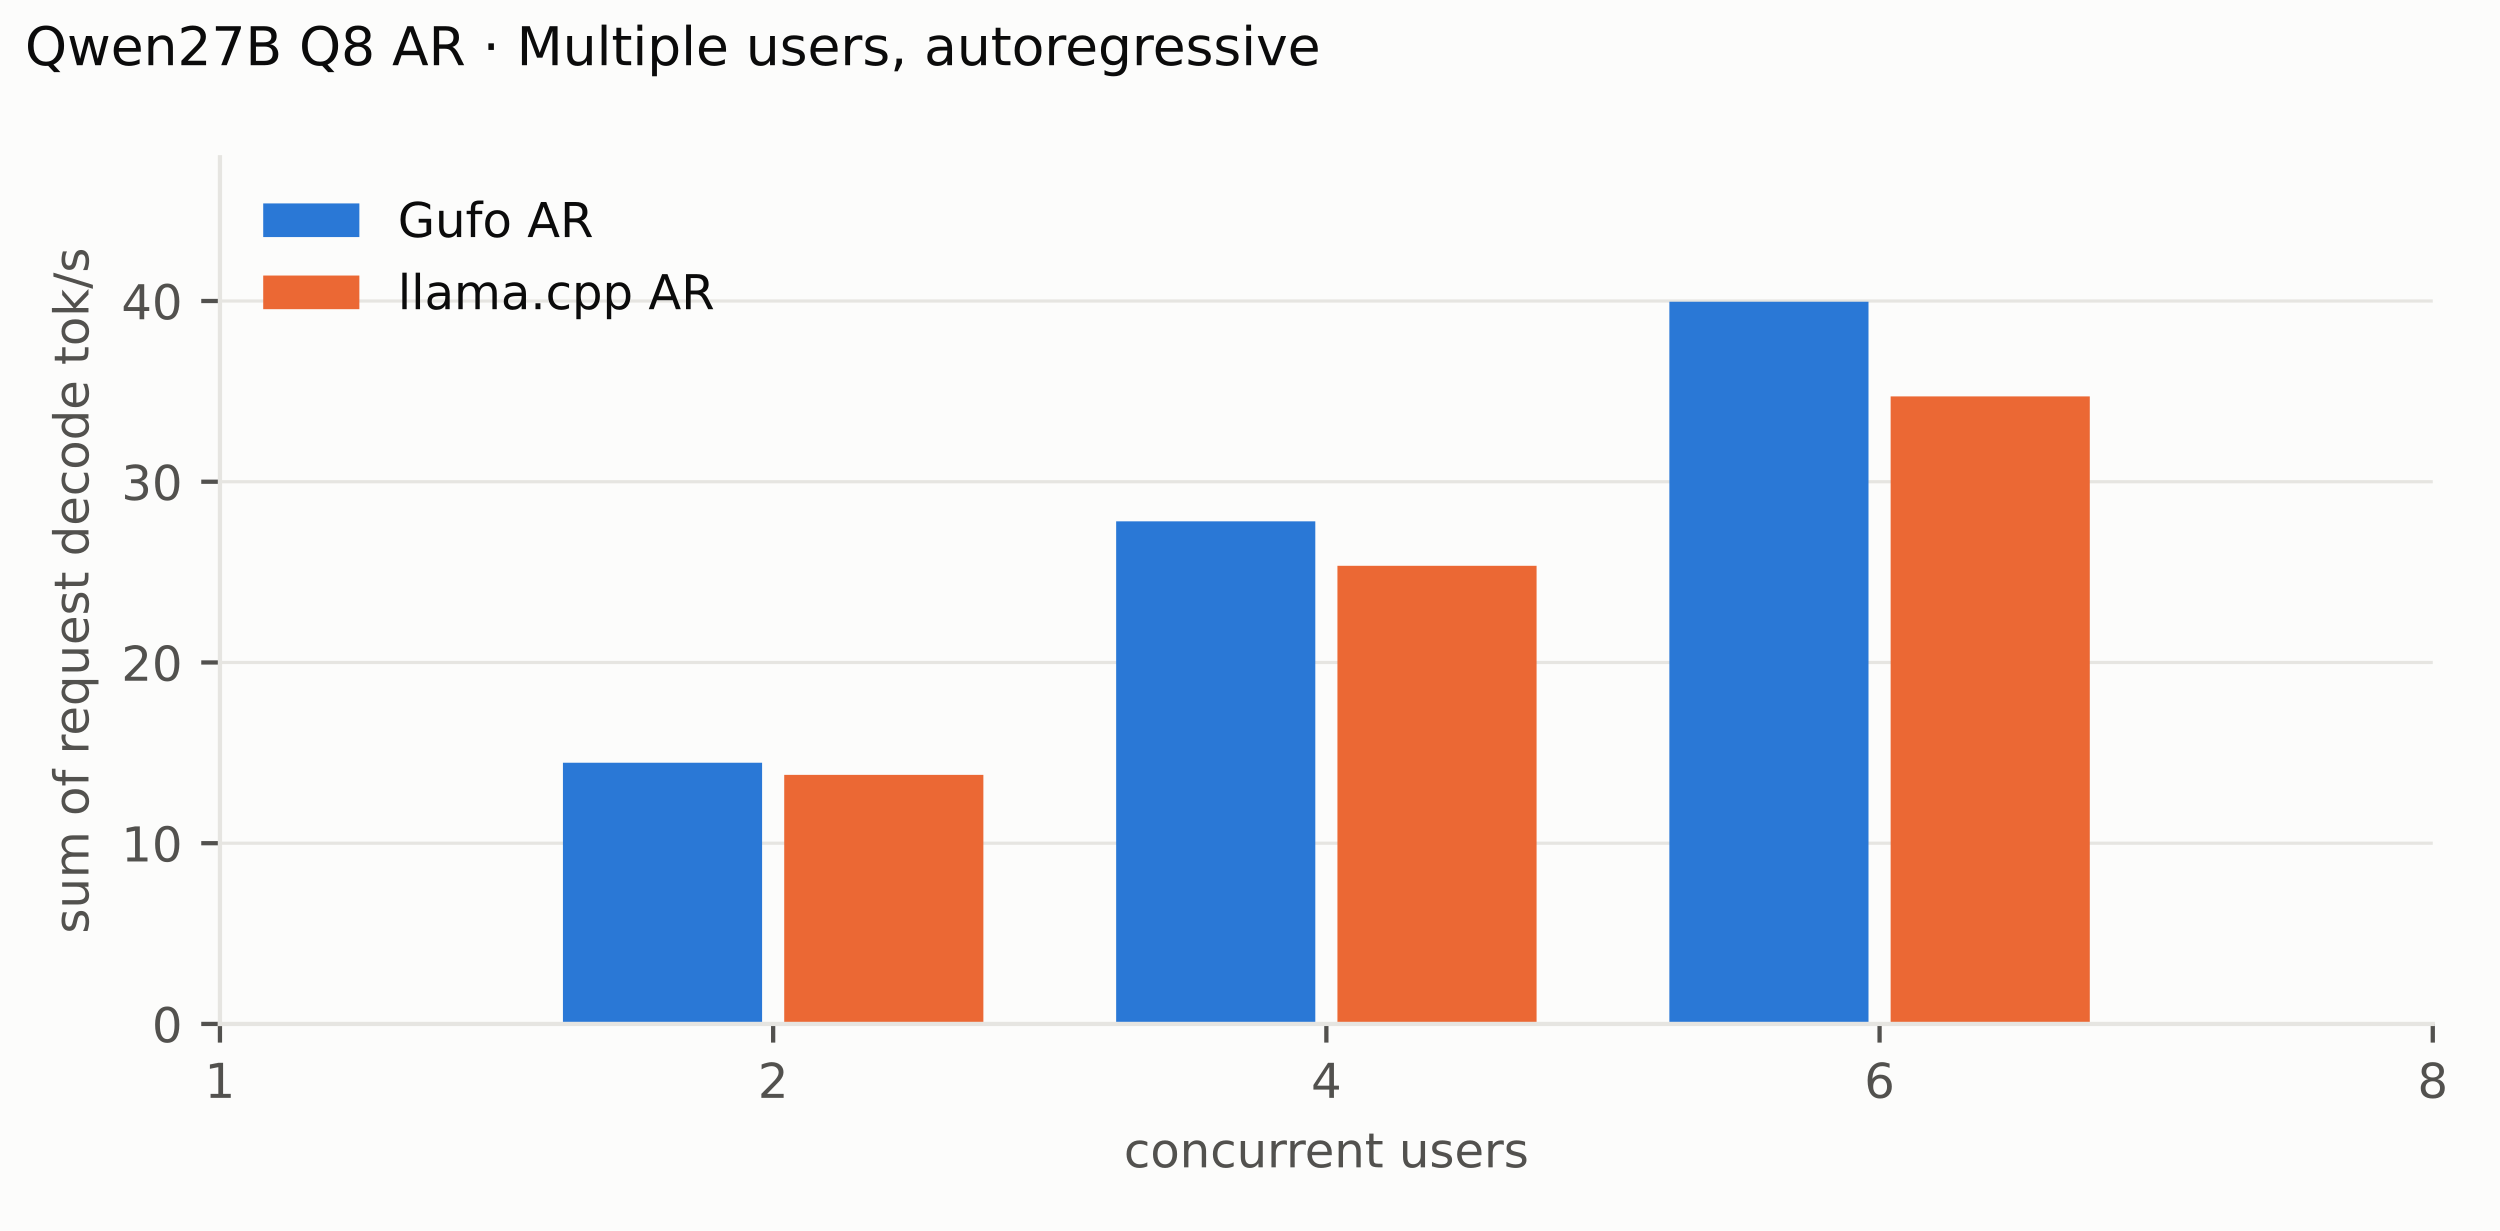
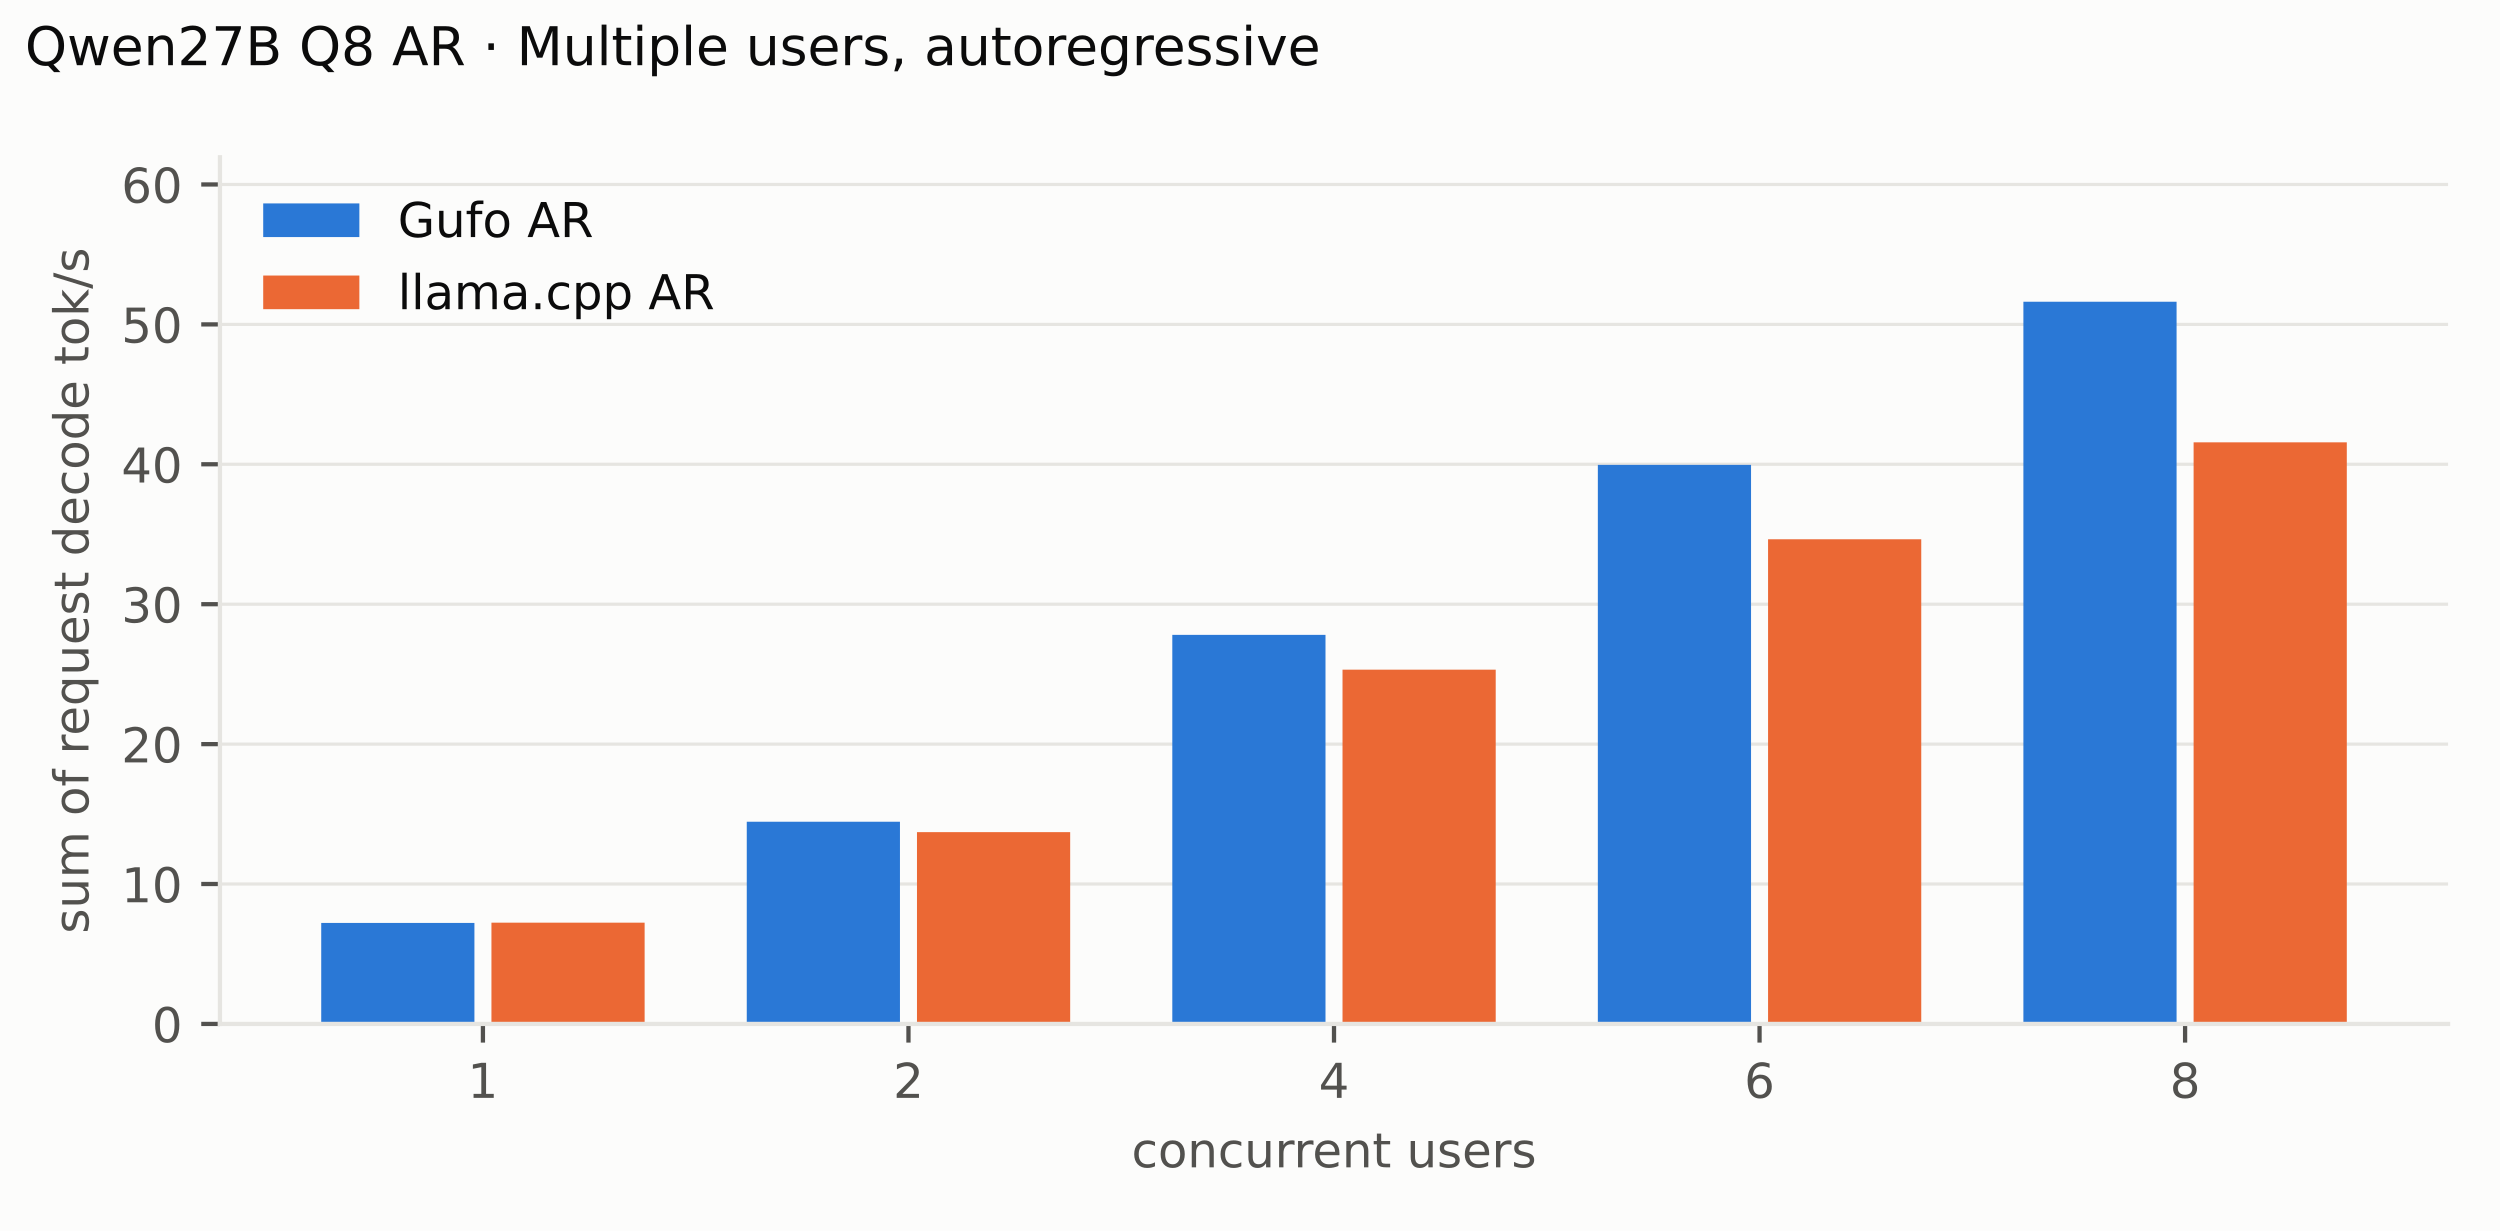
<svg xmlns="http://www.w3.org/2000/svg" xmlns:xlink="http://www.w3.org/1999/xlink" width="468pt" height="230.4pt" viewBox="0 0 468 230.4" version="1.1">
  <defs>
    <style type="text/css">*{stroke-linejoin: round; stroke-linecap: butt}</style>
  </defs>
  <g id="figure_1">
    <g id="patch_1">
      <path d="M 0 230.4 L 468 230.4 L 468 0 L 0 0 z " style="fill: #fcfcfb" />
    </g>
    <g id="axes_1">
      <g id="patch_2">
-         <path d="M 41.173 191.68 L 455.417 191.68 L 455.417 29.441 L 41.173 29.441 z " style="fill: #fcfcfb" />
+         <path d="M 41.173 191.68 L 458.28 191.68 L 458.28 29.441 L 41.173 29.441 z " style="fill: #fcfcfb" />
      </g>
      <g id="matplotlib.axis_1">
        <g id="xtick_1">
          <g id="line2d_1">
            <defs>
              <path id="m1ebf051f68" d="M 0 0 L 0 3.5 " style="stroke: #52514e; stroke-width: 0.8" />
            </defs>
            <g>
-               <use xlink:href="#m1ebf051f68" x="41.173" y="191.68" style="fill: #52514e; stroke: #52514e; stroke-width: 0.8" />
+               <use xlink:href="#m1ebf051f68" x="90.404" y="191.68" style="fill: #52514e; stroke: #52514e; stroke-width: 0.8" />
            </g>
          </g>
          <g id="text_1">
-             <text style="font-size: 9px; font-family: 'DejaVu Sans', 'Bitstream Vera Sans', 'Computer Modern Sans Serif', 'Lucida Grande', 'Verdana', 'Geneva', 'Lucid', 'Arial', 'Helvetica', 'Avant Garde', sans-serif; text-anchor: middle; fill: #52514e" x="41.173" y="205.518" transform="rotate(-0 41.1732 205.5179)">1</text>
+             <text style="font-size: 9px; font-family: 'DejaVu Sans', 'Bitstream Vera Sans', 'Computer Modern Sans Serif', 'Lucida Grande', 'Verdana', 'Geneva', 'Lucid', 'Arial', 'Helvetica', 'Avant Garde', sans-serif; text-anchor: middle; fill: #52514e" x="90.404" y="205.518" transform="rotate(-0 90.40391 205.5179)">1</text>
          </g>
        </g>
        <g id="xtick_2">
          <g id="line2d_2">
            <g>
-               <use xlink:href="#m1ebf051f68" x="144.734" y="191.68" style="fill: #52514e; stroke: #52514e; stroke-width: 0.8" />
+               <use xlink:href="#m1ebf051f68" x="170.065" y="191.68" style="fill: #52514e; stroke: #52514e; stroke-width: 0.8" />
            </g>
          </g>
          <g id="text_2">
-             <text style="font-size: 9px; font-family: 'DejaVu Sans', 'Bitstream Vera Sans', 'Computer Modern Sans Serif', 'Lucida Grande', 'Verdana', 'Geneva', 'Lucid', 'Arial', 'Helvetica', 'Avant Garde', sans-serif; text-anchor: middle; fill: #52514e" x="144.734" y="205.518" transform="rotate(-0 144.7341 205.5179)">2</text>
+             <text style="font-size: 9px; font-family: 'DejaVu Sans', 'Bitstream Vera Sans', 'Computer Modern Sans Serif', 'Lucida Grande', 'Verdana', 'Geneva', 'Lucid', 'Arial', 'Helvetica', 'Avant Garde', sans-serif; text-anchor: middle; fill: #52514e" x="170.065" y="205.518" transform="rotate(-0 170.0653 205.5179)">2</text>
          </g>
        </g>
        <g id="xtick_3">
          <g id="line2d_3">
            <g>
-               <use xlink:href="#m1ebf051f68" x="248.295" y="191.68" style="fill: #52514e; stroke: #52514e; stroke-width: 0.8" />
+               <use xlink:href="#m1ebf051f68" x="249.727" y="191.68" style="fill: #52514e; stroke: #52514e; stroke-width: 0.8" />
            </g>
          </g>
          <g id="text_3">
-             <text style="font-size: 9px; font-family: 'DejaVu Sans', 'Bitstream Vera Sans', 'Computer Modern Sans Serif', 'Lucida Grande', 'Verdana', 'Geneva', 'Lucid', 'Arial', 'Helvetica', 'Avant Garde', sans-serif; text-anchor: middle; fill: #52514e" x="248.295" y="205.518" transform="rotate(-0 248.295 205.5179)">4</text>
+             <text style="font-size: 9px; font-family: 'DejaVu Sans', 'Bitstream Vera Sans', 'Computer Modern Sans Serif', 'Lucida Grande', 'Verdana', 'Geneva', 'Lucid', 'Arial', 'Helvetica', 'Avant Garde', sans-serif; text-anchor: middle; fill: #52514e" x="249.727" y="205.518" transform="rotate(-0 249.7266 205.5179)">4</text>
          </g>
        </g>
        <g id="xtick_4">
          <g id="line2d_4">
            <g>
-               <use xlink:href="#m1ebf051f68" x="351.856" y="191.68" style="fill: #52514e; stroke: #52514e; stroke-width: 0.8" />
+               <use xlink:href="#m1ebf051f68" x="329.388" y="191.68" style="fill: #52514e; stroke: #52514e; stroke-width: 0.8" />
            </g>
          </g>
          <g id="text_4">
-             <text style="font-size: 9px; font-family: 'DejaVu Sans', 'Bitstream Vera Sans', 'Computer Modern Sans Serif', 'Lucida Grande', 'Verdana', 'Geneva', 'Lucid', 'Arial', 'Helvetica', 'Avant Garde', sans-serif; text-anchor: middle; fill: #52514e" x="351.856" y="205.518" transform="rotate(-0 351.856 205.5179)">6</text>
+             <text style="font-size: 9px; font-family: 'DejaVu Sans', 'Bitstream Vera Sans', 'Computer Modern Sans Serif', 'Lucida Grande', 'Verdana', 'Geneva', 'Lucid', 'Arial', 'Helvetica', 'Avant Garde', sans-serif; text-anchor: middle; fill: #52514e" x="329.388" y="205.518" transform="rotate(-0 329.3879 205.5179)">6</text>
          </g>
        </g>
        <g id="xtick_5">
          <g id="line2d_5">
            <g>
-               <use xlink:href="#m1ebf051f68" x="455.417" y="191.68" style="fill: #52514e; stroke: #52514e; stroke-width: 0.8" />
+               <use xlink:href="#m1ebf051f68" x="409.049" y="191.68" style="fill: #52514e; stroke: #52514e; stroke-width: 0.8" />
            </g>
          </g>
          <g id="text_5">
-             <text style="font-size: 9px; font-family: 'DejaVu Sans', 'Bitstream Vera Sans', 'Computer Modern Sans Serif', 'Lucida Grande', 'Verdana', 'Geneva', 'Lucid', 'Arial', 'Helvetica', 'Avant Garde', sans-serif; text-anchor: middle; fill: #52514e" x="455.417" y="205.518" transform="rotate(-0 455.4169 205.5179)">8</text>
+             <text style="font-size: 9px; font-family: 'DejaVu Sans', 'Bitstream Vera Sans', 'Computer Modern Sans Serif', 'Lucida Grande', 'Verdana', 'Geneva', 'Lucid', 'Arial', 'Helvetica', 'Avant Garde', sans-serif; text-anchor: middle; fill: #52514e" x="409.049" y="205.518" transform="rotate(-0 409.0493 205.5179)">8</text>
          </g>
        </g>
        <g id="text_6">
-           <text style="font-size: 9px; font-family: 'DejaVu Sans', 'Bitstream Vera Sans', 'Computer Modern Sans Serif', 'Lucida Grande', 'Verdana', 'Geneva', 'Lucid', 'Arial', 'Helvetica', 'Avant Garde', sans-serif; text-anchor: middle; fill: #52514e" x="248.295" y="218.518" transform="rotate(-0 248.295 218.5179)">concurrent users</text>
+           <text style="font-size: 9px; font-family: 'DejaVu Sans', 'Bitstream Vera Sans', 'Computer Modern Sans Serif', 'Lucida Grande', 'Verdana', 'Geneva', 'Lucid', 'Arial', 'Helvetica', 'Avant Garde', sans-serif; text-anchor: middle; fill: #52514e" x="249.727" y="218.518" transform="rotate(-0 249.7266 218.5179)">concurrent users</text>
        </g>
      </g>
      <g id="matplotlib.axis_2">
        <g id="ytick_1">
          <g id="line2d_6">
-             <path d="M 41.173 191.68 L 455.417 191.68 " clip-path="url(#pc107aa4d91)" style="fill: none; stroke: #e6e5e1; stroke-width: 0.6; stroke-linecap: square" />
+             <path d="M 41.173 191.68 L 458.28 191.68 " clip-path="url(#p2d3f1ae1b2)" style="fill: none; stroke: #e6e5e1; stroke-width: 0.6; stroke-linecap: square" />
          </g>
          <g id="line2d_7">
            <defs>
              <path id="m680e5b1e24" d="M 0 0 L -3.5 0 " style="stroke: #52514e; stroke-width: 0.8" />
            </defs>
            <g>
              <use xlink:href="#m680e5b1e24" x="41.173" y="191.68" style="fill: #52514e; stroke: #52514e; stroke-width: 0.8" />
            </g>
          </g>
          <g id="text_7">
            <text style="font-size: 9px; font-family: 'DejaVu Sans', 'Bitstream Vera Sans', 'Computer Modern Sans Serif', 'Lucida Grande', 'Verdana', 'Geneva', 'Lucid', 'Arial', 'Helvetica', 'Avant Garde', sans-serif; text-anchor: end; fill: #52514e" x="34.173" y="195.099" transform="rotate(-0 34.1732 195.0989)">0</text>
          </g>
        </g>
        <g id="ytick_2">
          <g id="line2d_8">
-             <path d="M 41.173 157.846 L 455.417 157.846 " clip-path="url(#pc107aa4d91)" style="fill: none; stroke: #e6e5e1; stroke-width: 0.6; stroke-linecap: square" />
+             <path d="M 41.173 165.489 L 458.28 165.489 " clip-path="url(#p2d3f1ae1b2)" style="fill: none; stroke: #e6e5e1; stroke-width: 0.6; stroke-linecap: square" />
          </g>
          <g id="line2d_9">
            <g>
-               <use xlink:href="#m680e5b1e24" x="41.173" y="157.846" style="fill: #52514e; stroke: #52514e; stroke-width: 0.8" />
+               <use xlink:href="#m680e5b1e24" x="41.173" y="165.489" style="fill: #52514e; stroke: #52514e; stroke-width: 0.8" />
            </g>
          </g>
          <g id="text_8">
-             <text style="font-size: 9px; font-family: 'DejaVu Sans', 'Bitstream Vera Sans', 'Computer Modern Sans Serif', 'Lucida Grande', 'Verdana', 'Geneva', 'Lucid', 'Arial', 'Helvetica', 'Avant Garde', sans-serif; text-anchor: end; fill: #52514e" x="34.173" y="161.265" transform="rotate(-0 34.1732 161.2653)">10</text>
+             <text style="font-size: 9px; font-family: 'DejaVu Sans', 'Bitstream Vera Sans', 'Computer Modern Sans Serif', 'Lucida Grande', 'Verdana', 'Geneva', 'Lucid', 'Arial', 'Helvetica', 'Avant Garde', sans-serif; text-anchor: end; fill: #52514e" x="34.173" y="168.908" transform="rotate(-0 34.1732 168.9077)">10</text>
          </g>
        </g>
        <g id="ytick_3">
          <g id="line2d_10">
-             <path d="M 41.173 124.013 L 455.417 124.013 " clip-path="url(#pc107aa4d91)" style="fill: none; stroke: #e6e5e1; stroke-width: 0.6; stroke-linecap: square" />
+             <path d="M 41.173 139.297 L 458.28 139.297 " clip-path="url(#p2d3f1ae1b2)" style="fill: none; stroke: #e6e5e1; stroke-width: 0.6; stroke-linecap: square" />
          </g>
          <g id="line2d_11">
            <g>
-               <use xlink:href="#m680e5b1e24" x="41.173" y="124.013" style="fill: #52514e; stroke: #52514e; stroke-width: 0.8" />
+               <use xlink:href="#m680e5b1e24" x="41.173" y="139.297" style="fill: #52514e; stroke: #52514e; stroke-width: 0.8" />
            </g>
          </g>
          <g id="text_9">
-             <text style="font-size: 9px; font-family: 'DejaVu Sans', 'Bitstream Vera Sans', 'Computer Modern Sans Serif', 'Lucida Grande', 'Verdana', 'Geneva', 'Lucid', 'Arial', 'Helvetica', 'Avant Garde', sans-serif; text-anchor: end; fill: #52514e" x="34.173" y="127.432" transform="rotate(-0 34.1732 127.4316)">20</text>
+             <text style="font-size: 9px; font-family: 'DejaVu Sans', 'Bitstream Vera Sans', 'Computer Modern Sans Serif', 'Lucida Grande', 'Verdana', 'Geneva', 'Lucid', 'Arial', 'Helvetica', 'Avant Garde', sans-serif; text-anchor: end; fill: #52514e" x="34.173" y="142.716" transform="rotate(-0 34.1732 142.7164)">20</text>
          </g>
        </g>
        <g id="ytick_4">
          <g id="line2d_12">
-             <path d="M 41.173 90.179 L 455.417 90.179 " clip-path="url(#pc107aa4d91)" style="fill: none; stroke: #e6e5e1; stroke-width: 0.6; stroke-linecap: square" />
+             <path d="M 41.173 113.106 L 458.28 113.106 " clip-path="url(#p2d3f1ae1b2)" style="fill: none; stroke: #e6e5e1; stroke-width: 0.6; stroke-linecap: square" />
          </g>
          <g id="line2d_13">
            <g>
-               <use xlink:href="#m680e5b1e24" x="41.173" y="90.179" style="fill: #52514e; stroke: #52514e; stroke-width: 0.8" />
+               <use xlink:href="#m680e5b1e24" x="41.173" y="113.106" style="fill: #52514e; stroke: #52514e; stroke-width: 0.8" />
            </g>
          </g>
          <g id="text_10">
-             <text style="font-size: 9px; font-family: 'DejaVu Sans', 'Bitstream Vera Sans', 'Computer Modern Sans Serif', 'Lucida Grande', 'Verdana', 'Geneva', 'Lucid', 'Arial', 'Helvetica', 'Avant Garde', sans-serif; text-anchor: end; fill: #52514e" x="34.173" y="93.598" transform="rotate(-0 34.1732 93.59793)">30</text>
+             <text style="font-size: 9px; font-family: 'DejaVu Sans', 'Bitstream Vera Sans', 'Computer Modern Sans Serif', 'Lucida Grande', 'Verdana', 'Geneva', 'Lucid', 'Arial', 'Helvetica', 'Avant Garde', sans-serif; text-anchor: end; fill: #52514e" x="34.173" y="116.525" transform="rotate(-0 34.1732 116.5251)">30</text>
          </g>
        </g>
        <g id="ytick_5">
          <g id="line2d_14">
-             <path d="M 41.173 56.345 L 455.417 56.345 " clip-path="url(#pc107aa4d91)" style="fill: none; stroke: #e6e5e1; stroke-width: 0.6; stroke-linecap: square" />
+             <path d="M 41.173 86.915 L 458.28 86.915 " clip-path="url(#p2d3f1ae1b2)" style="fill: none; stroke: #e6e5e1; stroke-width: 0.6; stroke-linecap: square" />
          </g>
          <g id="line2d_15">
            <g>
-               <use xlink:href="#m680e5b1e24" x="41.173" y="56.345" style="fill: #52514e; stroke: #52514e; stroke-width: 0.8" />
+               <use xlink:href="#m680e5b1e24" x="41.173" y="86.915" style="fill: #52514e; stroke: #52514e; stroke-width: 0.8" />
            </g>
          </g>
          <g id="text_11">
-             <text style="font-size: 9px; font-family: 'DejaVu Sans', 'Bitstream Vera Sans', 'Computer Modern Sans Serif', 'Lucida Grande', 'Verdana', 'Geneva', 'Lucid', 'Arial', 'Helvetica', 'Avant Garde', sans-serif; text-anchor: end; fill: #52514e" x="34.173" y="59.764" transform="rotate(-0 34.1732 59.76426)">40</text>
-           </g>
-         </g>
-         <g id="text_12">
+             <text style="font-size: 9px; font-family: 'DejaVu Sans', 'Bitstream Vera Sans', 'Computer Modern Sans Serif', 'Lucida Grande', 'Verdana', 'Geneva', 'Lucid', 'Arial', 'Helvetica', 'Avant Garde', sans-serif; text-anchor: end; fill: #52514e" x="34.173" y="90.334" transform="rotate(-0 34.1732 90.33385)">40</text>
+           </g>
+         </g>
+         <g id="ytick_6">
+           <g id="line2d_16">
+             <path d="M 41.173 60.724 L 458.28 60.724 " clip-path="url(#p2d3f1ae1b2)" style="fill: none; stroke: #e6e5e1; stroke-width: 0.6; stroke-linecap: square" />
+           </g>
+           <g id="line2d_17">
+             <g>
+               <use xlink:href="#m680e5b1e24" x="41.173" y="60.724" style="fill: #52514e; stroke: #52514e; stroke-width: 0.8" />
+             </g>
+           </g>
+           <g id="text_12">
+             <text style="font-size: 9px; font-family: 'DejaVu Sans', 'Bitstream Vera Sans', 'Computer Modern Sans Serif', 'Lucida Grande', 'Verdana', 'Geneva', 'Lucid', 'Arial', 'Helvetica', 'Avant Garde', sans-serif; text-anchor: end; fill: #52514e" x="34.173" y="64.143" transform="rotate(-0 34.1732 64.14258)">50</text>
+           </g>
+         </g>
+         <g id="ytick_7">
+           <g id="line2d_18">
+             <path d="M 41.173 34.532 L 458.28 34.532 " clip-path="url(#p2d3f1ae1b2)" style="fill: none; stroke: #e6e5e1; stroke-width: 0.6; stroke-linecap: square" />
+           </g>
+           <g id="line2d_19">
+             <g>
+               <use xlink:href="#m680e5b1e24" x="41.173" y="34.532" style="fill: #52514e; stroke: #52514e; stroke-width: 0.8" />
+             </g>
+           </g>
+           <g id="text_13">
+             <text style="font-size: 9px; font-family: 'DejaVu Sans', 'Bitstream Vera Sans', 'Computer Modern Sans Serif', 'Lucida Grande', 'Verdana', 'Geneva', 'Lucid', 'Arial', 'Helvetica', 'Avant Garde', sans-serif; text-anchor: end; fill: #52514e" x="34.173" y="37.951" transform="rotate(-0 34.1732 37.95131)">60</text>
+           </g>
+         </g>
+         <g id="text_14">
          <text style="font-size: 9px; font-family: 'DejaVu Sans', 'Bitstream Vera Sans', 'Computer Modern Sans Serif', 'Lucida Grande', 'Verdana', 'Geneva', 'Lucid', 'Arial', 'Helvetica', 'Avant Garde', sans-serif; text-anchor: middle; fill: #52514e" x="16.559" y="110.56" transform="rotate(-90 16.55859 110.5604)">sum of request decode tok/s</text>
        </g>
      </g>
      <g id="patch_3">
-         <path d="M 0 0 z " clip-path="url(#pc107aa4d91)" style="fill: #2a78d6" />
+         <path d="M 60.133 191.68 L 88.811 191.68 L 88.811 172.77 L 60.133 172.77 z " clip-path="url(#p2d3f1ae1b2)" style="fill: #2a78d6" />
      </g>
      <g id="patch_4">
-         <path d="M 105.381 191.68 L 142.663 191.68 L 142.663 142.79 L 105.381 142.79 z " clip-path="url(#pc107aa4d91)" style="fill: #2a78d6" />
+         <path d="M 139.794 191.68 L 168.472 191.68 L 168.472 153.834 L 139.794 153.834 z " clip-path="url(#p2d3f1ae1b2)" style="fill: #2a78d6" />
      </g>
      <g id="patch_5">
-         <path d="M 208.942 191.68 L 246.224 191.68 L 246.224 97.589 L 208.942 97.589 z " clip-path="url(#pc107aa4d91)" style="fill: #2a78d6" />
+         <path d="M 219.455 191.68 L 248.133 191.68 L 248.133 118.842 L 219.455 118.842 z " clip-path="url(#p2d3f1ae1b2)" style="fill: #2a78d6" />
      </g>
      <g id="patch_6">
-         <path d="M 312.503 191.68 L 349.785 191.68 L 349.785 56.481 L 312.503 56.481 z " clip-path="url(#pc107aa4d91)" style="fill: #2a78d6" />
+         <path d="M 299.117 191.68 L 327.795 191.68 L 327.795 87.02 L 299.117 87.02 z " clip-path="url(#p2d3f1ae1b2)" style="fill: #2a78d6" />
      </g>
      <g id="patch_7">
-         <path d="M 0 0 z " clip-path="url(#pc107aa4d91)" style="fill: #2a78d6" />
+         <path d="M 378.778 191.68 L 407.456 191.68 L 407.456 56.481 L 378.778 56.481 z " clip-path="url(#p2d3f1ae1b2)" style="fill: #2a78d6" />
      </g>
      <g id="patch_8">
-         <path d="M 0 0 z " clip-path="url(#pc107aa4d91)" style="fill: #eb6834" />
+         <path d="M 91.997 191.68 L 120.675 191.68 L 120.675 172.718 L 91.997 172.718 z " clip-path="url(#p2d3f1ae1b2)" style="fill: #eb6834" />
      </g>
      <g id="patch_9">
-         <path d="M 146.805 191.68 L 184.087 191.68 L 184.087 145.057 L 146.805 145.057 z " clip-path="url(#pc107aa4d91)" style="fill: #eb6834" />
+         <path d="M 171.658 191.68 L 200.337 191.68 L 200.337 155.772 L 171.658 155.772 z " clip-path="url(#p2d3f1ae1b2)" style="fill: #eb6834" />
      </g>
      <g id="patch_10">
-         <path d="M 250.366 191.68 L 287.648 191.68 L 287.648 105.912 L 250.366 105.912 z " clip-path="url(#pc107aa4d91)" style="fill: #eb6834" />
+         <path d="M 251.32 191.68 L 279.998 191.68 L 279.998 125.364 L 251.32 125.364 z " clip-path="url(#p2d3f1ae1b2)" style="fill: #eb6834" />
      </g>
      <g id="patch_11">
-         <path d="M 353.927 191.68 L 391.209 191.68 L 391.209 74.209 L 353.927 74.209 z " clip-path="url(#pc107aa4d91)" style="fill: #eb6834" />
+         <path d="M 330.981 191.68 L 359.659 191.68 L 359.659 100.953 L 330.981 100.953 z " clip-path="url(#p2d3f1ae1b2)" style="fill: #eb6834" />
      </g>
      <g id="patch_12">
-         <path d="M 0 0 z " clip-path="url(#pc107aa4d91)" style="fill: #eb6834" />
+         <path d="M 410.643 191.68 L 439.321 191.68 L 439.321 82.803 L 410.643 82.803 z " clip-path="url(#p2d3f1ae1b2)" style="fill: #eb6834" />
      </g>
      <g id="patch_13">
        <path d="M 41.173 191.68 L 41.173 29.441 " style="fill: none; stroke: #e6e5e1; stroke-width: 0.8; stroke-linejoin: miter; stroke-linecap: square" />
      </g>
      <g id="patch_14">
-         <path d="M 41.173 191.68 L 455.417 191.68 " style="fill: none; stroke: #e6e5e1; stroke-width: 0.8; stroke-linejoin: miter; stroke-linecap: square" />
+         <path d="M 41.173 191.68 L 458.28 191.68 " style="fill: none; stroke: #e6e5e1; stroke-width: 0.8; stroke-linejoin: miter; stroke-linecap: square" />
      </g>
      <g id="legend_1">
        <g id="patch_15">
          <path d="M 49.273 44.379 L 67.273 44.379 L 67.273 38.079 L 49.273 38.079 z " style="fill: #2a78d6" />
        </g>
-         <g id="text_13">
+         <g id="text_15">
          <text style="font-size: 9px; font-family: 'DejaVu Sans', 'Bitstream Vera Sans', 'Computer Modern Sans Serif', 'Lucida Grande', 'Verdana', 'Geneva', 'Lucid', 'Arial', 'Helvetica', 'Avant Garde', sans-serif; text-anchor: start; fill: #0b0b0b" x="74.473" y="44.379" transform="rotate(-0 74.4732 44.37938)">Gufo AR</text>
        </g>
        <g id="patch_16">
          <path d="M 49.273 57.88 L 67.273 57.88 L 67.273 51.58 L 49.273 51.58 z " style="fill: #eb6834" />
        </g>
-         <g id="text_14">
+         <g id="text_16">
          <text style="font-size: 9px; font-family: 'DejaVu Sans', 'Bitstream Vera Sans', 'Computer Modern Sans Serif', 'Lucida Grande', 'Verdana', 'Geneva', 'Lucid', 'Arial', 'Helvetica', 'Avant Garde', sans-serif; text-anchor: start; fill: #0b0b0b" x="74.473" y="57.88" transform="rotate(-0 74.4732 57.88008)">llama.cpp AR</text>
        </g>
      </g>
    </g>
-     <g id="text_15">
+     <g id="text_17">
      <text style="font-size: 10px; font-family: 'DejaVu Sans', 'Bitstream Vera Sans', 'Computer Modern Sans Serif', 'Lucida Grande', 'Verdana', 'Geneva', 'Lucid', 'Arial', 'Helvetica', 'Avant Garde', sans-serif; text-anchor: start; fill: #0b0b0b" x="4.68" y="12.206" transform="rotate(-0 4.68 12.20644)">Qwen27B Q8 AR · Multiple users, autoregressive</text>
    </g>
  </g>
  <defs>
-     <clipPath id="pc107aa4d91">
-       <rect x="41.173" y="29.441" width="414.244" height="162.239" />
+     <clipPath id="p2d3f1ae1b2">
+       <rect x="41.173" y="29.441" width="417.107" height="162.239" />
    </clipPath>
  </defs>
</svg>
